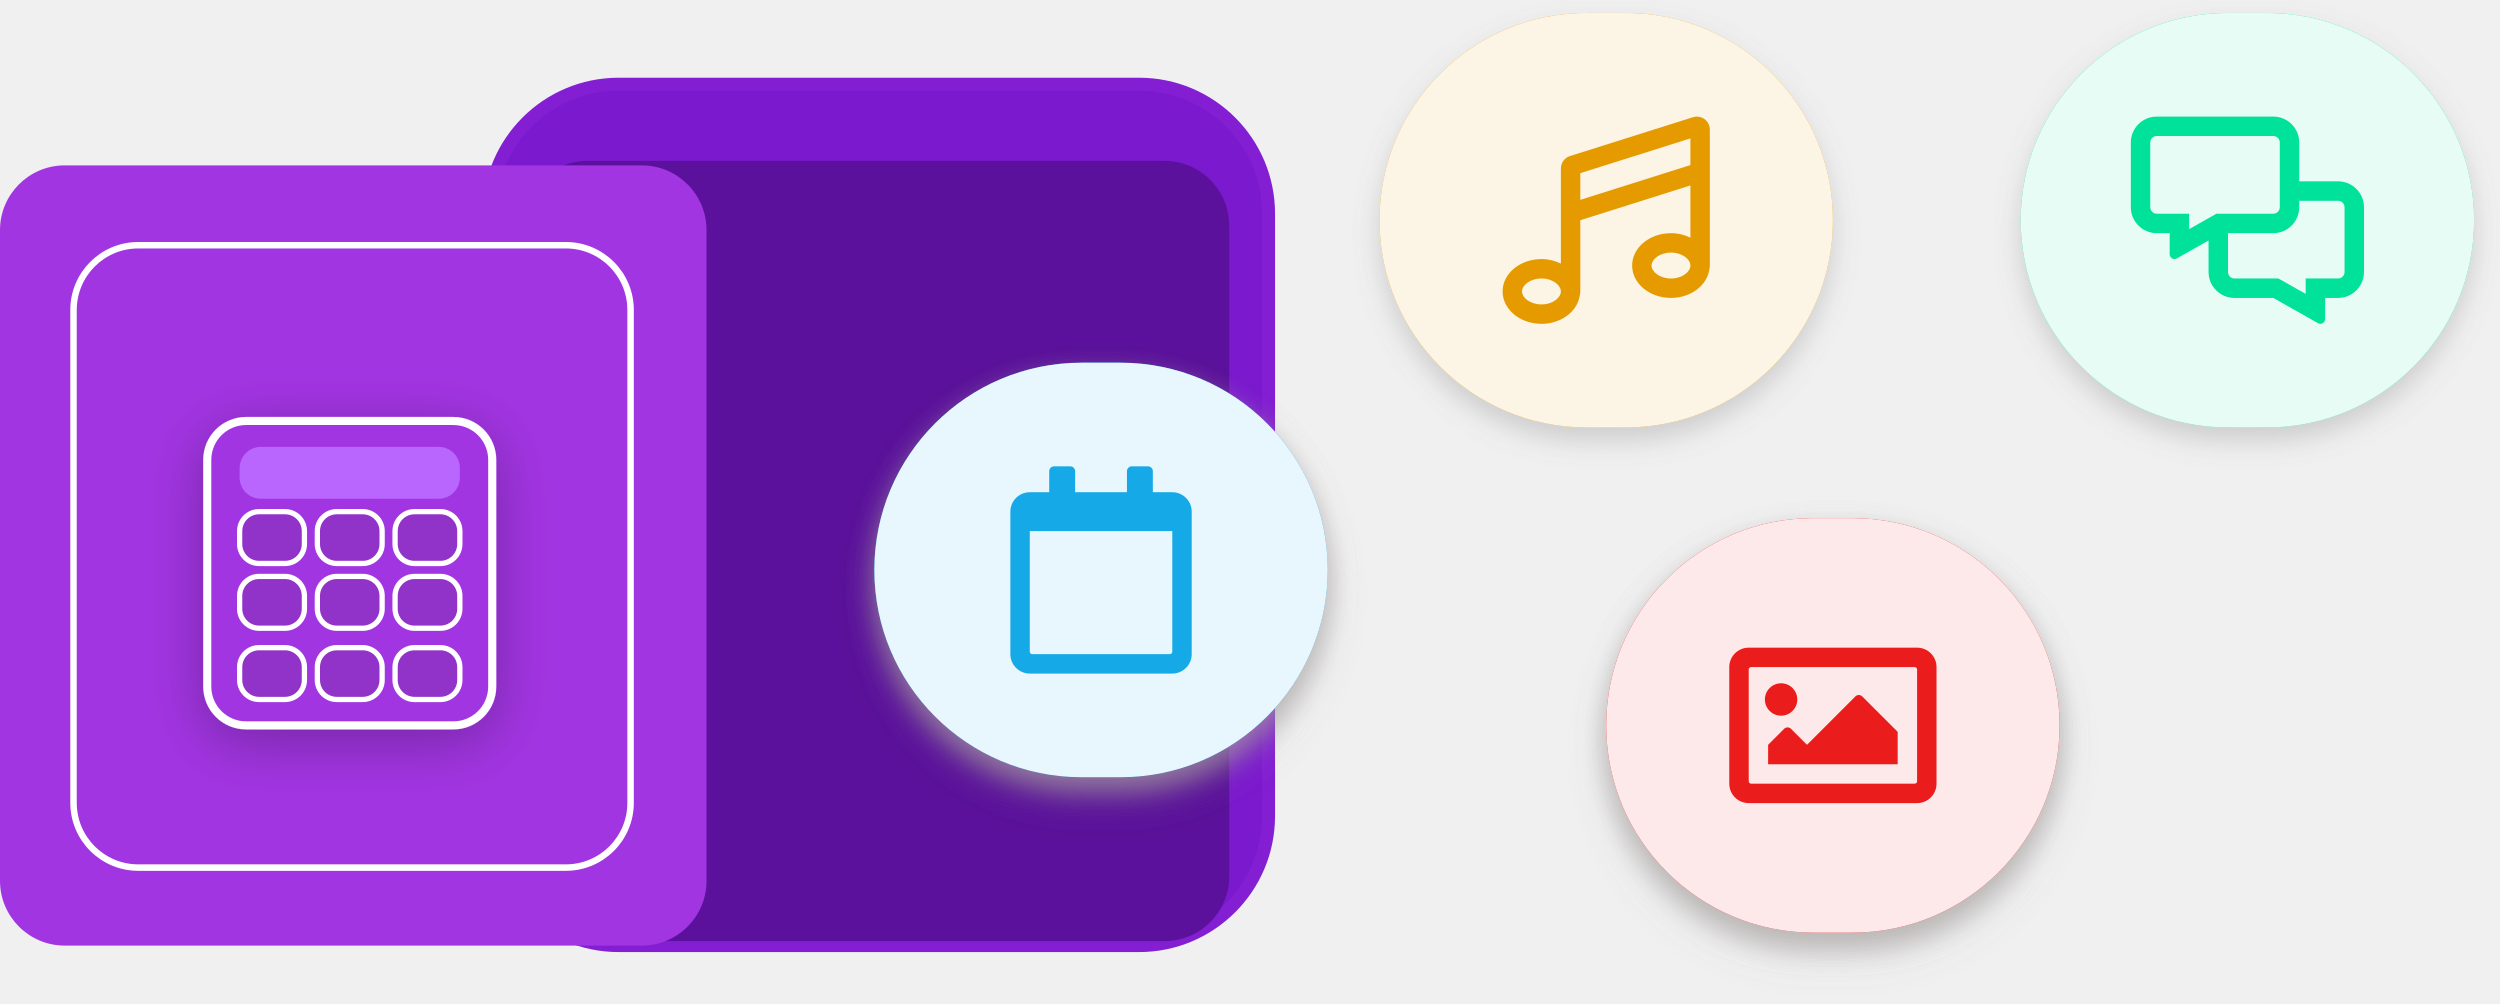
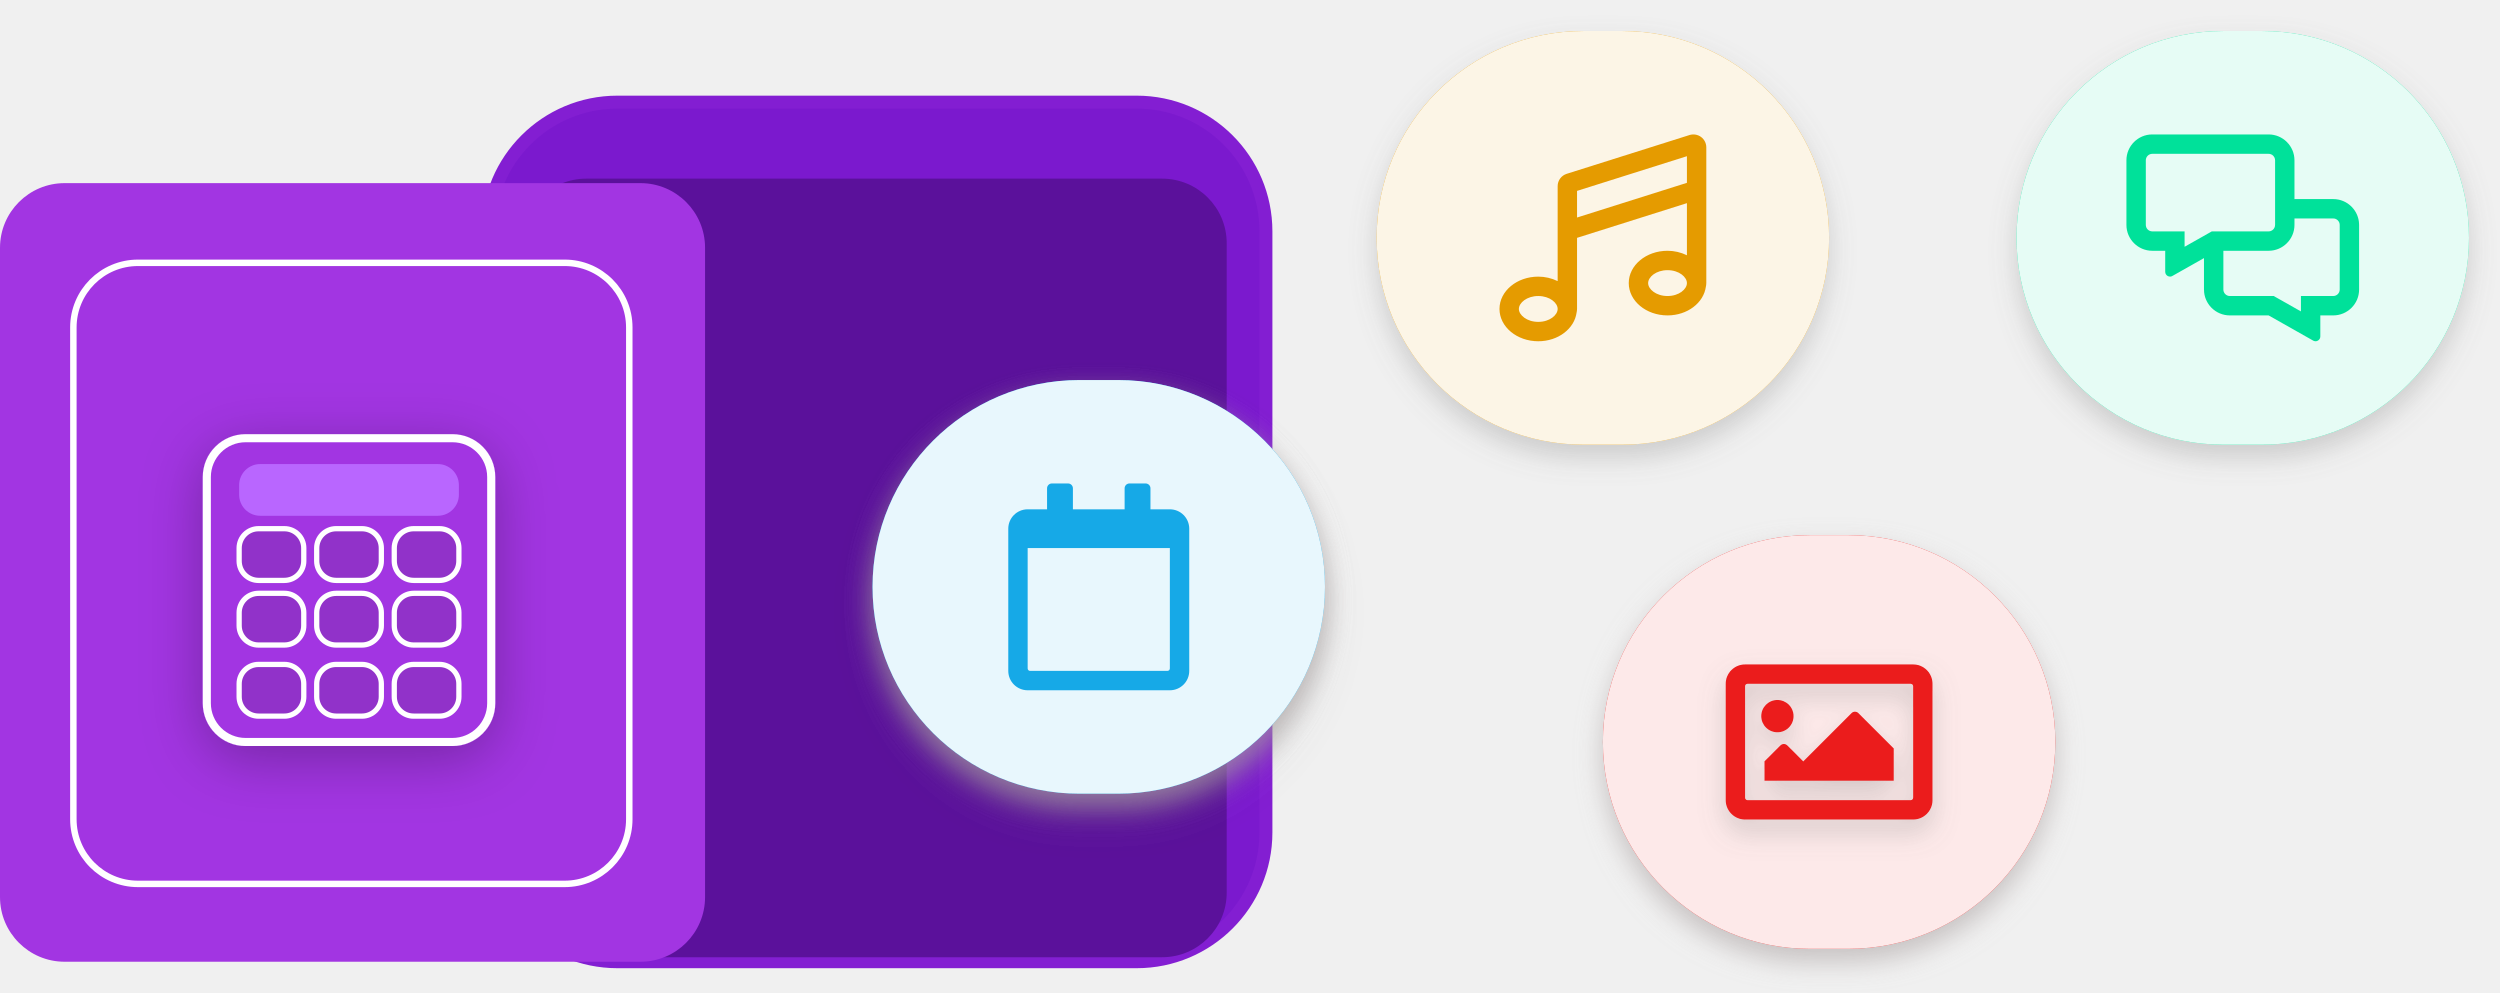
- <svg xmlns="http://www.w3.org/2000/svg" xmlns:xlink="http://www.w3.org/1999/xlink" width="386px" height="155px" viewBox="0 0 386 155" version="1.1">
+ <svg xmlns="http://www.w3.org/2000/svg" xmlns:xlink="http://www.w3.org/1999/xlink" viewBox="0 0 386.8 153.6">
  <defs>
-     <filter x="-51.1%" y="-47.9%" width="202.3%" height="195.7%" filterUnits="objectBoundingBox" id="filter-1">
-       <feOffset dx="0" dy="2" in="SourceAlpha" result="shadowOffsetOuter1" />
-       <feGaussianBlur stdDeviation="4.5" in="shadowOffsetOuter1" result="shadowBlurOuter1" />
-       <feColorMatrix values="0 0 0 0 0   0 0 0 0 0   0 0 0 0 0  0 0 0 0.278 0" type="matrix" in="shadowBlurOuter1" result="shadowMatrixOuter1" />
+     <filter id="a" width="1.519" height="1.529" x="-.26" y="-.243" filterUnits="objectBoundingBox">
+       <feOffset dy="2" in="SourceAlpha" result="shadowOffsetOuter1" />
+       <feGaussianBlur in="shadowOffsetOuter1" result="shadowBlurOuter1" stdDeviation="4.5" />
+       <feColorMatrix in="shadowBlurOuter1" result="shadowMatrixOuter1" values="0 0 0 0 0 0 0 0 0 0 0 0 0 0 0 0 0 0 0.278 0" />
      <feMerge>
        <feMergeNode in="shadowMatrixOuter1" />
        <feMergeNode in="SourceGraphic" />
      </feMerge>
    </filter>
-     <rect id="path-2" x="0" y="0" width="44" height="47" rx="6" />
-     <filter x="-17.1%" y="-18.8%" width="134.3%" height="137.5%" filterUnits="objectBoundingBox" id="filter-3">
-       <feOffset dx="0" dy="2" in="SourceAlpha" result="shadowOffsetOuter1" />
-       <feGaussianBlur stdDeviation="2" in="shadowOffsetOuter1" result="shadowBlurOuter1" />
-       <feColorMatrix values="0 0 0 0 0.2   0 0 0 0 0.2   0 0 0 0 0.2  0 0 0 0.3 0" type="matrix" in="shadowBlurOuter1" result="shadowMatrixOuter1" />
+     <filter id="c" width="1.137" height="1.181" x="-.069" y="-.075" filterUnits="objectBoundingBox">
+       <feOffset dy="2" in="SourceAlpha" result="shadowOffsetOuter1" />
+       <feGaussianBlur in="shadowOffsetOuter1" result="shadowBlurOuter1" stdDeviation="2" />
+       <feColorMatrix in="shadowBlurOuter1" result="shadowMatrixOuter1" values="0 0 0 0 0.2 0 0 0 0 0.2 0 0 0 0 0.2 0 0 0 0.3 0" />
      <feMerge>
        <feMergeNode in="shadowMatrixOuter1" />
        <feMergeNode in="SourceGraphic" />
      </feMerge>
    </filter>
-     <rect id="path-4" x="0" y="0" width="70" height="64" rx="32" />
-     <filter x="-22.9%" y="-21.9%" width="145.7%" height="150.0%" filterUnits="objectBoundingBox" id="filter-5">
-       <feOffset dx="0" dy="2" in="SourceAlpha" result="shadowOffsetOuter1" />
-       <feGaussianBlur stdDeviation="2" in="shadowOffsetOuter1" result="shadowBlurOuter1" />
-       <feColorMatrix values="0 0 0 0 0.2   0 0 0 0 0.2   0 0 0 0 0.2  0 0 0 0.3 0" type="matrix" in="shadowBlurOuter1" result="shadowMatrixOuter1" />
+     <filter id="e" width="1.274" height="1.363" x="-.137" y="-.15" filterUnits="objectBoundingBox">
+       <feOffset dy="2" in="SourceAlpha" result="shadowOffsetOuter1" />
+       <feGaussianBlur in="shadowOffsetOuter1" result="shadowBlurOuter1" stdDeviation="2" />
+       <feColorMatrix in="shadowBlurOuter1" result="shadowMatrixOuter1" values="0 0 0 0 0.2 0 0 0 0 0.2 0 0 0 0 0.2 0 0 0 0.3 0" />
      <feMerge>
        <feMergeNode in="shadowMatrixOuter1" />
        <feMergeNode in="SourceGraphic" />
      </feMerge>
    </filter>
-     <rect id="path-6" x="0" y="0" width="70" height="64" rx="32" />
-     <filter x="-10.0%" y="-7.8%" width="120.0%" height="121.9%" filterUnits="objectBoundingBox" id="filter-7">
-       <feOffset dx="0" dy="2" in="SourceAlpha" result="shadowOffsetOuter1" />
-       <feGaussianBlur stdDeviation="2" in="shadowOffsetOuter1" result="shadowBlurOuter1" />
-       <feColorMatrix values="0 0 0 0 0.678   0 0 0 0 0.647   0 0 0 0 0.647  0 0 0 0.61 0" type="matrix" in="shadowBlurOuter1" />
+     <filter id="f" width="1.137" height="1.181" x="-.069" y="-.075" filterUnits="objectBoundingBox">
+       <feOffset dy="2" in="SourceAlpha" result="shadowOffsetOuter1" />
+       <feGaussianBlur in="shadowOffsetOuter1" result="shadowBlurOuter1" stdDeviation="2" />
+       <feColorMatrix in="shadowBlurOuter1" values="0 0 0 0 0.678 0 0 0 0 0.647 0 0 0 0 0.647 0 0 0 0.61 0" />
    </filter>
-     <filter x="-22.9%" y="-21.9%" width="145.7%" height="150.0%" filterUnits="objectBoundingBox" id="filter-8">
-       <feOffset dx="0" dy="2" in="SourceAlpha" result="shadowOffsetOuter1" />
-       <feGaussianBlur stdDeviation="2" in="shadowOffsetOuter1" result="shadowBlurOuter1" />
-       <feColorMatrix values="0 0 0 0 0.2   0 0 0 0 0.2   0 0 0 0 0.2  0 0 0 0.3 0" type="matrix" in="shadowBlurOuter1" result="shadowMatrixOuter1" />
+     <filter id="j" width="1.3" height="1.483" x="-.15" y="-.2" filterUnits="objectBoundingBox">
+       <feOffset dy="2" in="SourceAlpha" result="shadowOffsetOuter1" />
+       <feGaussianBlur in="shadowOffsetOuter1" result="shadowBlurOuter1" stdDeviation="2" />
+       <feColorMatrix in="shadowBlurOuter1" result="shadowMatrixOuter1" values="0 0 0 0 0.2 0 0 0 0 0.2 0 0 0 0 0.2 0 0 0 0.3 0" />
      <feMerge>
        <feMergeNode in="shadowMatrixOuter1" />
        <feMergeNode in="SourceGraphic" />
      </feMerge>
    </filter>
-     <rect id="path-9" x="0" y="0" width="70" height="64" rx="32" />
-     <filter x="-10.0%" y="-7.8%" width="120.0%" height="121.9%" filterUnits="objectBoundingBox" id="filter-10">
-       <feOffset dx="0" dy="2" in="SourceAlpha" result="shadowOffsetOuter1" />
-       <feGaussianBlur stdDeviation="2" in="shadowOffsetOuter1" result="shadowBlurOuter1" />
-       <feColorMatrix values="0 0 0 0 0.678   0 0 0 0 0.647   0 0 0 0 0.647  0 0 0 0.61 0" type="matrix" in="shadowBlurOuter1" />
+     <filter id="h" width="1.137" height="1.181" x="-.069" y="-.075" filterUnits="objectBoundingBox">
+       <feOffset dy="2" in="SourceAlpha" result="shadowOffsetOuter1" />
+       <feGaussianBlur in="shadowOffsetOuter1" result="shadowBlurOuter1" stdDeviation="2" />
+       <feColorMatrix in="shadowBlurOuter1" values="0 0 0 0 0.678 0 0 0 0 0.647 0 0 0 0 0.647 0 0 0 0.61 0" />
    </filter>
-     <filter x="-17.1%" y="-18.8%" width="134.3%" height="137.5%" filterUnits="objectBoundingBox" id="filter-11">
-       <feOffset dx="0" dy="2" in="SourceAlpha" result="shadowOffsetOuter1" />
-       <feGaussianBlur stdDeviation="2" in="shadowOffsetOuter1" result="shadowBlurOuter1" />
-       <feColorMatrix values="0 0 0 0 0.2   0 0 0 0 0.2   0 0 0 0 0.2  0 0 0 0.3 0" type="matrix" in="shadowBlurOuter1" result="shadowMatrixOuter1" />
+     <filter id="k" width="1.137" height="1.181" x="-.069" y="-.075" filterUnits="objectBoundingBox">
+       <feOffset dy="2" in="SourceAlpha" result="shadowOffsetOuter1" />
+       <feGaussianBlur in="shadowOffsetOuter1" result="shadowBlurOuter1" stdDeviation="2" />
+       <feColorMatrix in="shadowBlurOuter1" result="shadowMatrixOuter1" values="0 0 0 0 0.2 0 0 0 0 0.2 0 0 0 0 0.2 0 0 0 0.3 0" />
      <feMerge>
        <feMergeNode in="shadowMatrixOuter1" />
        <feMergeNode in="SourceGraphic" />
      </feMerge>
    </filter>
-     <rect id="path-12" x="0" y="0" width="70" height="64" rx="32" />
+     <rect id="b" width="44" height="47" x="0" y="0" rx="6" />
+     <rect id="d" width="70" height="64" x="0" y="0" rx="32" />
+     <rect id="g" width="70" height="64" x="0" y="0" rx="32" />
+     <rect id="i" width="70" height="64" x="0" y="0" rx="32" />
+     <rect id="l" width="70" height="64" x="0" y="0" rx="32" />
  </defs>
-   <g id="Solid-2.0" stroke="none" stroke-width="1" fill="none" fill-rule="evenodd">
-     <g id="Use-Solid" transform="translate(-297, -1644)">
-       <g id="Group-10" transform="translate(297, 1646)">
-         <g id="Group-8" transform="translate(0, 11)">
-           <g id="Group-13">
-             <g id="Group-12">
-               <rect id="Rectangle" stroke="#831ED2" stroke-width="2" fill="#7B19CE" x="75.522" y="0" width="120.344" height="133" rx="20" />
-               <rect id="Rectangle" fill="#5B119B" x="80.71" y="11.838" width="109.087" height="120.466" rx="10" />
-               <rect id="Rectangle" fill="#A235E2" x="0" y="12.534" width="109.087" height="120.466" rx="10" />
-               <rect id="Rectangle" stroke="#FFFFFF" x="11.352" y="24.863" width="86.011" height="96.094" rx="10" />
-               <g id="Group-21" filter="url(#filter-1)" transform="translate(32, 52)">
-                 <g id="Rectangle">
-                   <use fill="#FFFFFF" xlink:href="#path-2" />
-                   <use stroke="#FFFFFF" stroke-width="1.25" fill="#A235E2" xlink:href="#path-2" />
-                 </g>
-                 <rect id="Rectangle" stroke="#FFFFFF" stroke-width="0.815" fill="#9132C9" x="5" y="14" width="10" height="8" rx="3" />
-                 <rect id="Rectangle" stroke="#FFFFFF" stroke-width="0.815" fill="#9132C9" x="17" y="14" width="10" height="8" rx="3" />
-                 <rect id="Rectangle" stroke="#FFFFFF" stroke-width="0.815" fill="#9132C9" x="29" y="14" width="10" height="8" rx="3" />
-                 <rect id="Rectangle" stroke="#FFFFFF" stroke-width="0.815" fill="#9132C9" x="5" y="24" width="10" height="8" rx="3" />
-                 <rect id="Rectangle" stroke="#FFFFFF" stroke-width="0.815" fill="#9132C9" x="17" y="24" width="10" height="8" rx="3" />
-                 <rect id="Rectangle" stroke="#FFFFFF" stroke-width="0.815" fill="#9132C9" x="29" y="24" width="10" height="8" rx="3" />
-                 <rect id="Rectangle" stroke="#FFFFFF" stroke-width="0.815" fill="#9132C9" x="5" y="35" width="10" height="8" rx="3" />
-                 <rect id="Rectangle" stroke="#FFFFFF" stroke-width="0.815" fill="#9132C9" x="17" y="35" width="10" height="8" rx="3" />
-                 <rect id="Rectangle" stroke="#FFFFFF" stroke-width="0.815" fill="#9132C9" x="29" y="35" width="10" height="8" rx="3" />
-                 <rect id="Rectangle" fill="#B966FF" x="5" y="4" width="34" height="8" rx="3.26" />
-               </g>
-             </g>
-           </g>
-         </g>
-         <g id="Group-14" filter="url(#filter-3)" transform="translate(213, 0)">
-           <g id="Rectangle">
-             <use fill="#E59B02" xlink:href="#path-4" />
-             <use fill-opacity="0.9" fill="#FFFFFF" xlink:href="#path-4" />
-           </g>
-           <path d="M25,48 C28.085,48 30.597,46.052 30.932,43.556 C30.973,43.387 30.996,43.208 30.997,43.017 L30.999,43 L30.999,43 L30.999,32 L47.999,26.631 L47.999,34.693 C47.114,34.264 46.098,34 45,34 C41.686,34 39,36.239 39,39 C39,41.761 41.686,44 45,44 C48.086,44 50.597,42.051 50.933,39.554 C50.972,39.393 50.992,39.221 50.996,39.041 C50.996,39.027 51.001,39.014 51.001,39 L51,38.998 L50.999,18.001 C50.999,16.859 50.064,16 49.004,16 C48.805,16 48.602,16.03 48.399,16.094 L29.399,22.094 C28.569,22.357 28,23.125 28,24 L28,38.694 C27.114,38.264 26.099,38 25,38 C21.686,38 19,40.239 19,43 C19,45.761 21.686,48 25,48 Z M31,28.854 L31,24.735 L47.999,19.367 L47.999,23.486 L31,28.854 Z M45,41 C43.232,41 42,39.946 42,39 C42,38.054 43.232,37 45,37 C46.767,37 47.999,38.053 48,38.999 L48,39.001 C47.999,39.946 46.767,41 45,41 Z M25,45 C23.232,45 22,43.946 22,43 C22,42.054 23.232,41 25,41 C26.768,41 28,42.054 28,43 C28,43.946 26.768,45 25,45 Z" id="m" fill="#E59B02" fill-rule="nonzero" />
-         </g>
-         <g id="Group-14" filter="url(#filter-5)" transform="translate(135, 54)">
-           <g id="Rectangle">
-             <use fill="black" fill-opacity="1" filter="url(#filter-7)" xlink:href="#path-6" />
-             <use fill="#18A9E7" fill-rule="evenodd" xlink:href="#path-6" />
-             <use fill-opacity="0.9" fill="#FFFFFF" fill-rule="evenodd" xlink:href="#path-6" />
-           </g>
-           <path d="M46,48 C47.656,48 49,46.656 49,45 L49,23 C49,21.344 47.656,20 46,20 L43,20 L43,16.75 C43,16.338 42.662,16 42.25,16 L39.75,16 C39.337,16 39,16.338 39,16.75 L39,20 L31,20 L31,16.75 C31,16.338 30.662,16 30.25,16 L27.75,16 C27.338,16 27,16.338 27,16.75 L27,20 L24,20 C22.344,20 21,21.344 21,23 L21,45 C21,46.656 22.344,48 24,48 L46,48 Z M45.625,45 L24.375,45 C24.169,45 24,44.831 24,44.625 L24,26 L46,26 L46,44.625 C46,44.831 45.831,45 45.625,45 Z" id="c" fill="#18A9E7" fill-rule="nonzero" />
-         </g>
-         <g id="Group-14" filter="url(#filter-8)" transform="translate(248, 78)">
-           <g id="Rectangle">
-             <use fill="black" fill-opacity="1" filter="url(#filter-10)" xlink:href="#path-9" />
-             <use fill="#EB1A1A" fill-rule="evenodd" xlink:href="#path-9" />
-             <use fill-opacity="0.9" fill="#FFFFFF" fill-rule="evenodd" xlink:href="#path-9" />
-           </g>
-           <path d="M48,44 C49.657,44 51,42.657 51,41 L51,23 C51,21.343 49.657,20 48,20 L22,20 C20.343,20 19,21.343 19,23 L19,41 C19,42.657 20.343,44 22,44 L48,44 Z M47.625,41 L22.375,41 C22.168,41 22,40.832 22,40.625 L22,23.375 C22,23.168 22.168,23 22.375,23 L47.625,23 C47.832,23 48,23.168 48,23.375 L48,40.625 C48,40.832 47.832,41 47.625,41 Z M27,30.5 C28.381,30.5 29.5,29.381 29.5,28 C29.5,26.619 28.381,25.5 27,25.5 C25.619,25.5 24.5,26.619 24.5,28 C24.5,29.381 25.619,30.5 27,30.5 Z M45,38 L45,33 L39.53,27.53 C39.237,27.237 38.763,27.237 38.47,27.53 L31,35 L28.53,32.53 C28.237,32.237 27.763,32.237 27.47,32.53 L25,35 L25,38 L45,38 Z" id="i" fill="#EB1A1A" fill-rule="nonzero" />
-         </g>
-         <g id="Group-14" filter="url(#filter-11)" transform="translate(312, 0)">
-           <g id="Rectangle">
-             <use fill="#01E19A" xlink:href="#path-12" />
-             <use fill-opacity="0.9" fill="#FFFFFF" xlink:href="#path-12" />
-           </g>
-           <path d="M46.25,48 C46.637,48 47,47.694 47,47.25 L47,44 L49,44 C51.206,44 53,42.206 53,40 L53,30 C53,27.794 51.206,26 49,26 L43,26 L43,20 C43,17.794 41.206,16 39,16 L21,16 C18.794,16 17,17.794 17,20 L17,30 C17,32.206 18.794,34 21,34 L23,34 L23,37.25 C23,37.694 23.362,38 23.75,38 C23.9,38 24.056,37.956 24.194,37.85 L29,35.131 L29,40 C29,42.206 30.794,44 33,44 L39,44 L45.806,47.85 C45.944,47.95 46.1,48 46.25,48 Z M26,33.381 L26,31 L21,31 C20.45,31 20,30.55 20,30 L20,20 C20,19.45 20.45,19 21,19 L39,19 C39.55,19 40,19.45 40,20 L40,30 C40,30.55 39.55,31 39,31 L30.212,31 L29.525,31.388 L26,33.381 Z M44,43.381 L40.475,41.388 L39.787,41 L33,41 C32.45,41 32,40.55 32,40 L32,34 L39,34 C41.206,34 43,32.206 43,30 L43,29 L49,29 C49.55,29 50,29.45 50,30 L50,40 C50,40.55 49.55,41 49,41 L44,41 L44,43.381 Z" id="c" fill="#01E19A" fill-rule="nonzero" />
-         </g>
+   <g fill="none" fill-rule="evenodd">
+     <g transform="translate(0 15.8)">
+       <rect width="120.344" height="133" x="75.522" fill="#7b19ce" stroke="#831ed2" stroke-width="2" rx="20" />
+       <rect width="109.087" height="120.466" x="80.71" y="11.838" fill="#5b119b" rx="10" />
+       <rect width="109.087" height="120.466" y="12.534" fill="#a235e2" rx="10" />
+       <rect width="86.011" height="96.094" x="11.352" y="24.863" stroke="#fff" rx="10" />
+       <g filter="url(#a)" transform="translate(32 52)">
+         <use xlink:href="#b" fill="#fff" />
+         <use xlink:href="#b" fill="#a235e2" stroke="#fff" stroke-width="1.25" />
+         <rect width="10" height="8" x="5" y="14" fill="#9132c9" stroke="#fff" stroke-width=".815" rx="3" />
+         <rect width="10" height="8" x="17" y="14" fill="#9132c9" stroke="#fff" stroke-width=".815" rx="3" />
+         <rect width="10" height="8" x="29" y="14" fill="#9132c9" stroke="#fff" stroke-width=".815" rx="3" />
+         <rect width="10" height="8" x="5" y="24" fill="#9132c9" stroke="#fff" stroke-width=".815" rx="3" />
+         <rect width="10" height="8" x="17" y="24" fill="#9132c9" stroke="#fff" stroke-width=".815" rx="3" />
+         <rect width="10" height="8" x="29" y="24" fill="#9132c9" stroke="#fff" stroke-width=".815" rx="3" />
+         <rect width="10" height="8" x="5" y="35" fill="#9132c9" stroke="#fff" stroke-width=".815" rx="3" />
+         <rect width="10" height="8" x="17" y="35" fill="#9132c9" stroke="#fff" stroke-width=".815" rx="3" />
+         <rect width="10" height="8" x="29" y="35" fill="#9132c9" stroke="#fff" stroke-width=".815" rx="3" />
+         <rect width="34" height="8" x="5" y="4" fill="#b966ff" rx="3.26" />
      </g>
+     </g>
+     <g filter="url(#c)" transform="translate(213 4.8)">
+       <use xlink:href="#d" fill="#e59b02" />
+       <use xlink:href="#d" fill="#fff" fill-opacity=".9" />
+       <path fill="#e59b02" fill-rule="nonzero" d="M25 48c3.085 0 5.597-1.948 5.932-4.444.041-.17.064-.348.065-.54L31 43V32l17-5.369v8.062A6.866 6.866 0 0 0 45 34C41.687 34 39 36.239 39 39s2.686 5 6 5c3.086 0 5.597-1.949 5.933-4.446.039-.161.06-.333.063-.513 0-.014.005-.027.005-.041L51 38.998V18a2 2 0 0 0-2.6-1.907l-19 6c-.831.263-1.4 1.031-1.4 1.906v14.694A6.86 6.86 0 0 0 25 38c-3.314 0-6 2.239-6 5s2.686 5 6 5zm6-19.146v-4.119l17-5.368v4.119zM45 41c-1.768 0-3-1.054-3-2s1.232-2 3-2c1.767 0 3 1.053 3 2 0 .946-1.233 2-3 2zm-20 4c-1.768 0-3-1.054-3-2s1.232-2 3-2 3 1.054 3 2-1.232 2-3 2z" />
+     </g>
+     <g filter="url(#e)" transform="translate(135 58.8)">
+       <use xlink:href="#g" fill="#000" filter="url(#f)" />
+       <use xlink:href="#g" fill="#18a9e7" />
+       <use xlink:href="#g" fill="#fff" fill-opacity=".9" />
+       <path fill="#18a9e7" fill-rule="nonzero" d="M46 48a3 3 0 0 0 3-3V23a3 3 0 0 0-3-3h-3v-3.25a.752.752 0 0 0-.75-.75h-2.5a.752.752 0 0 0-.75.75V20h-8v-3.25a.752.752 0 0 0-.75-.75h-2.5a.752.752 0 0 0-.75.75V20h-3a3 3 0 0 0-3 3v22a3 3 0 0 0 3 3zm-.375-3h-21.25a.376.376 0 0 1-.375-.375V26h22v18.625a.376.376 0 0 1-.375.375z" />
+     </g>
+     <g transform="translate(248 82.8)">
+       <use xlink:href="#i" fill="#000" filter="url(#h)" />
+       <use xlink:href="#i" fill="#eb1a1a" />
+       <use xlink:href="#i" fill="#fff" fill-opacity=".9" />
+     </g>
+     <g filter="url(#j)" transform="translate(248 82.8)">
+       <path fill="#eb1a1a" fill-rule="nonzero" d="M48 44a3 3 0 0 0 3-3V23a3 3 0 0 0-3-3H22a3 3 0 0 0-3 3v18a3 3 0 0 0 3 3Zm-.375-3h-25.25a.375.375 0 0 1-.375-.375v-17.25c0-.207.168-.375.375-.375h25.25c.207 0 .375.168.375.375v17.25a.375.375 0 0 1-.375.375zM27 30.5a2.5 2.5 0 1 0 0-5 2.5 2.5 0 0 0 0 5zM45 38v-5l-5.47-5.47a.75.75 0 0 0-1.06 0L31 35l-2.47-2.47a.75.75 0 0 0-1.06 0L25 35v3z" />
+     </g>
+     <g filter="url(#k)" transform="translate(312 4.8)">
+       <use xlink:href="#l" fill="#01e19a" />
+       <use xlink:href="#l" fill="#fff" fill-opacity=".9" />
+       <path fill="#01e19a" fill-rule="nonzero" d="M46.25 48c.387 0 .75-.306.75-.75V44h2c2.206 0 4-1.794 4-4V30c0-2.206-1.794-4-4-4h-6v-6c0-2.206-1.794-4-4-4H21c-2.206 0-4 1.794-4 4v10c0 2.206 1.794 4 4 4h2v3.25a.748.748 0 0 0 1.194.6L29 35.131V40c0 2.206 1.794 4 4 4h6l6.806 3.85c.138.1.294.15.444.15zM26 33.381V31h-5c-.55 0-1-.45-1-1V20c0-.55.45-1 1-1h18c.55 0 1 .45 1 1v10c0 .55-.45 1-1 1h-8.788l-.687.388zm18 10-3.525-1.993-.688-.388H33c-.55 0-1-.45-1-1v-6h7c2.206 0 4-1.794 4-4v-1h6c.55 0 1 .45 1 1v10c0 .55-.45 1-1 1h-5z" />
    </g>
  </g>
</svg>
